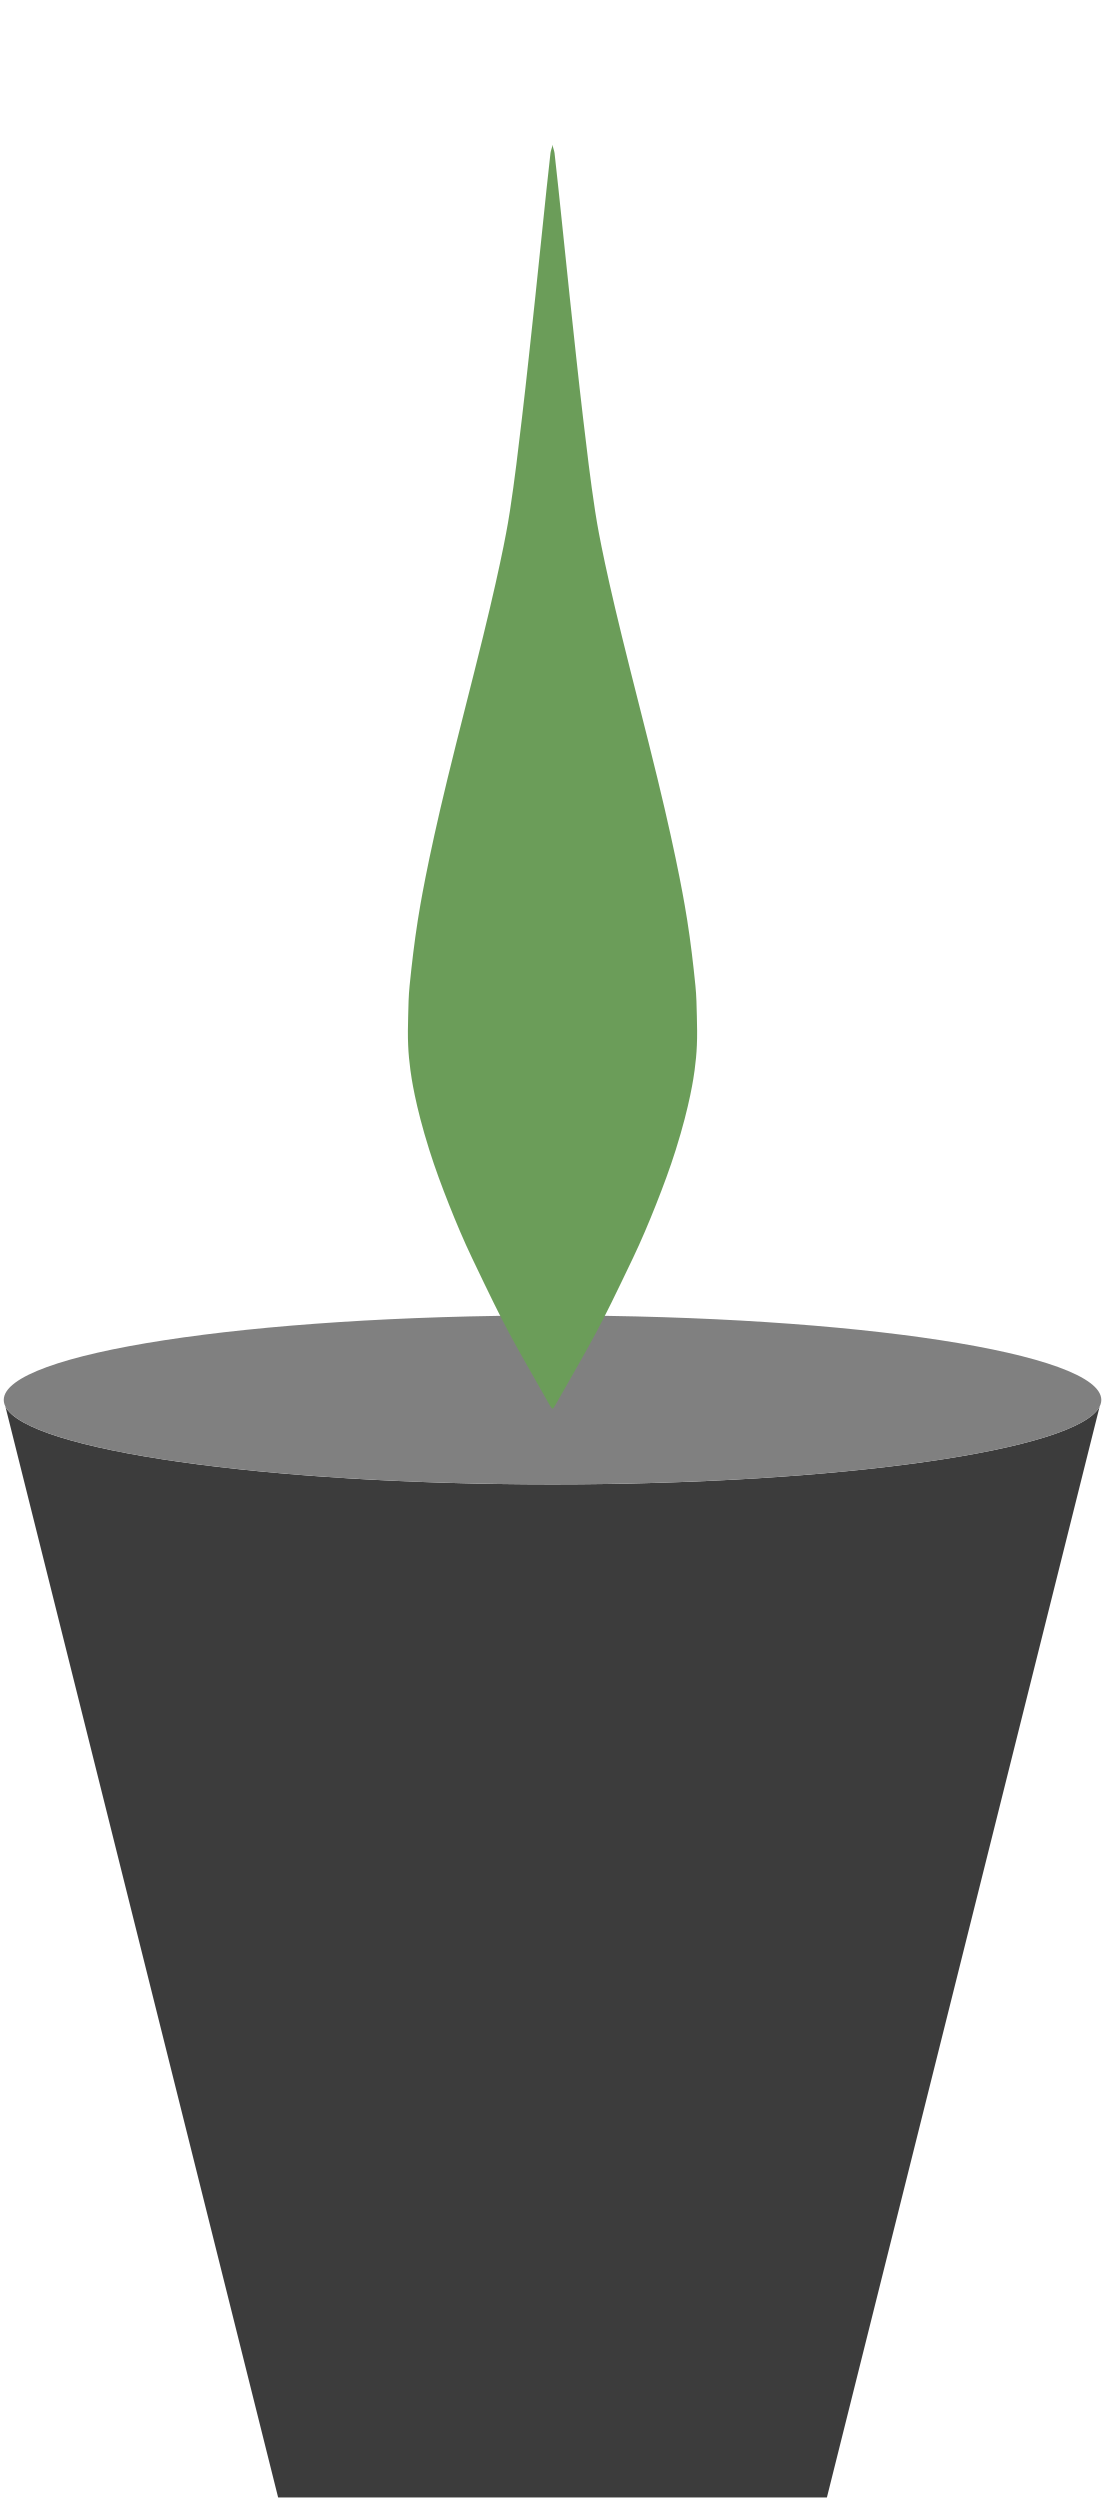
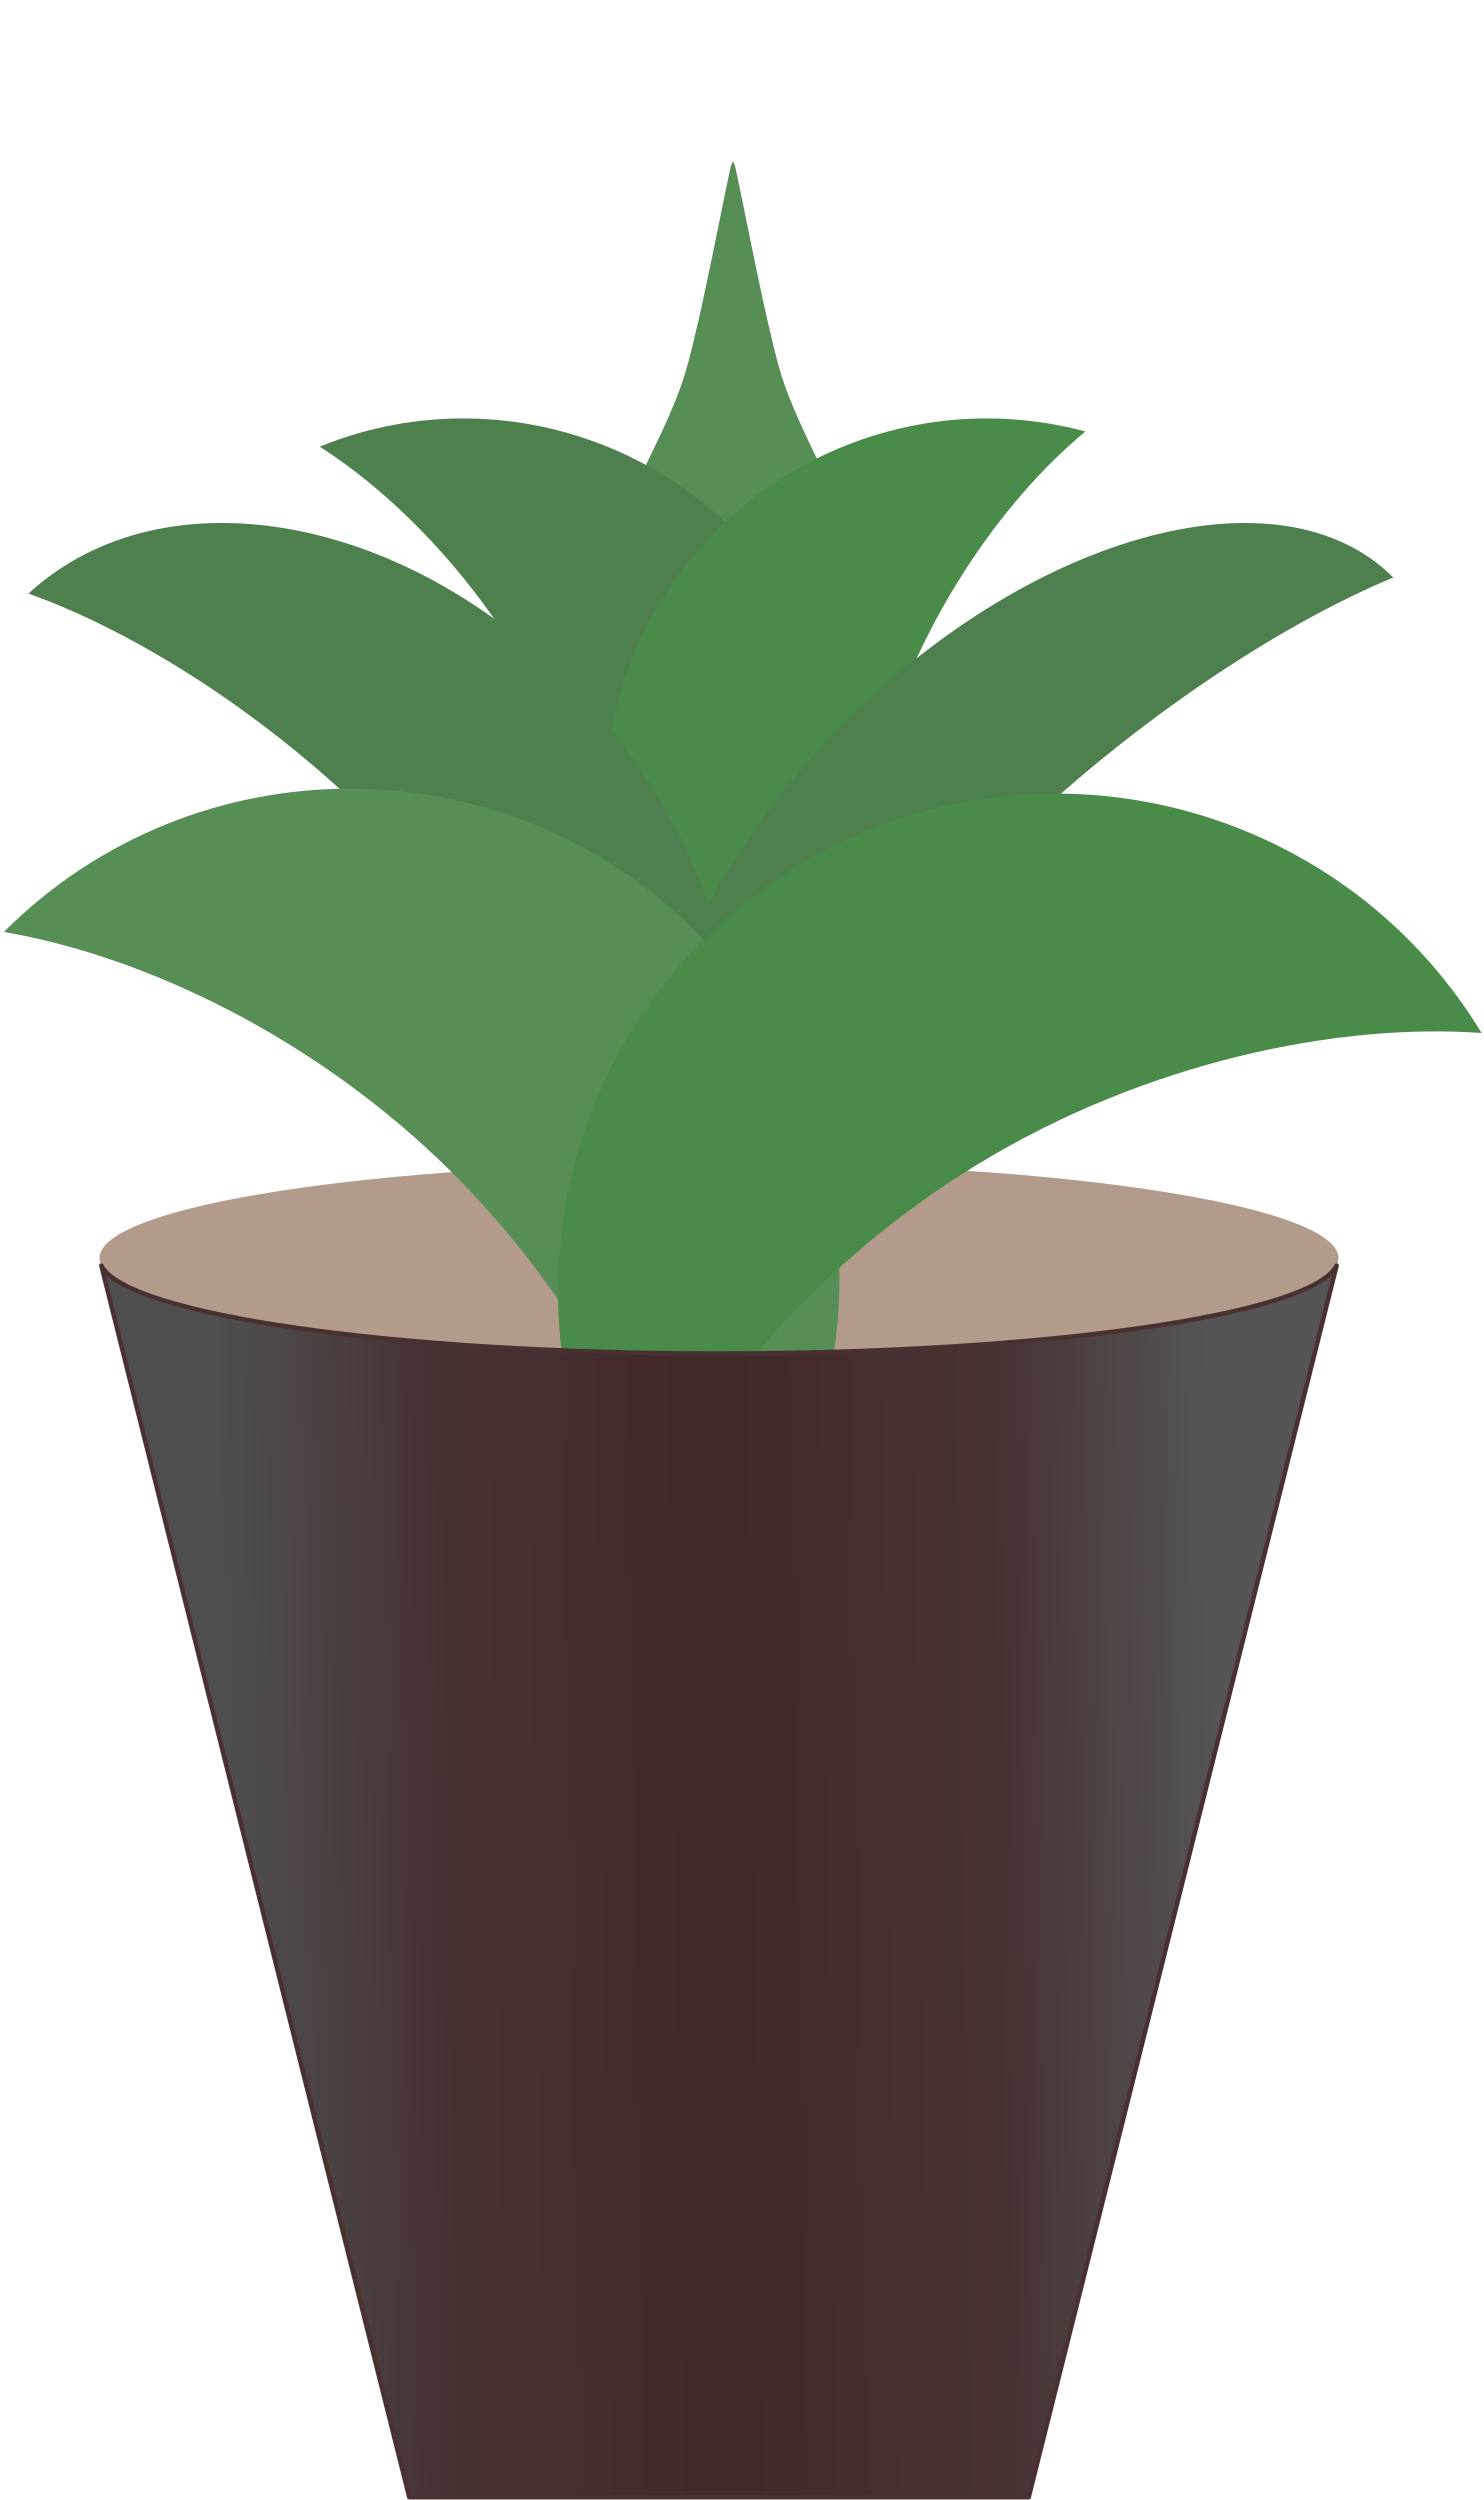
- <svg xmlns="http://www.w3.org/2000/svg" width="100%" height="100%" viewBox="0 0 274 622" version="1.1" xml:space="preserve" style="fill-rule:evenodd;clip-rule:evenodd;stroke-linejoin:round;stroke-miterlimit:2;">
-   <g transform="matrix(1,0,0,1,-1554,-249)">
+ <svg xmlns="http://www.w3.org/2000/svg" width="100%" height="100%" viewBox="0 0 327 551" version="1.1" xml:space="preserve" style="fill-rule:evenodd;clip-rule:evenodd;stroke-linecap:round;stroke-linejoin:round;stroke-miterlimit:1.5;">
+   <g transform="matrix(1,0,0,1,-1533,-320)">
    <g id="Plant">
-       <path d="M1827.59,598.941L1759.73,870.375L1623.2,870.375L1555.34,598.941C1560.78,609.775 1619.69,618.318 1691.47,618.318C1763.24,618.318 1822.15,609.775 1827.59,598.941Z" style="fill:#3c3c3c;" />
      <g transform="matrix(1,0,0,1,0,36.2871)">
-         <ellipse cx="1691.47" cy="561.016" rx="136.536" ry="21.016" style="fill:#808080;" />
+         <ellipse cx="1691.47" cy="561.016" rx="136.536" ry="21.016" style="fill:#b39b8c;" />
      </g>
-       <path d="M1691.47,598.941L1691.47,285.515" style="fill:none;" />
-       <path d="M1691.47,285.012C1691.54,285.717 1691.89,286.376 1691.97,287.082C1693.31,298.974 1694.46,310.888 1695.74,322.788C1696.83,332.838 1697.87,342.892 1699.06,352.93C1699.97,360.671 1700.88,368.417 1702.06,376.122C1702.45,378.651 1703.72,386.87 1708.75,407.398C1711.63,419.165 1714.71,430.885 1717.57,442.657C1722.77,464.039 1724.52,475.049 1724.97,477.893C1725.83,483.32 1726.47,488.783 1727.02,494.25C1727.28,496.788 1727.32,499.344 1727.38,501.894C1727.44,504.294 1727.49,506.698 1727.38,509.098C1727.3,511.156 1727.09,513.21 1726.82,515.252C1726.6,516.869 1725.68,523.806 1722.12,535.104C1720.67,539.713 1718.98,544.245 1717.2,548.738C1715.43,553.208 1713.56,557.644 1711.49,561.983C1702.56,580.696 1702.38,580.607 1692.14,598.64C1691.69,599.444 1691.55,599.444 1691.47,599.444C1691.38,599.444 1691.24,599.444 1690.79,598.64C1680.55,580.607 1680.37,580.696 1671.44,561.983C1669.37,557.644 1667.5,553.208 1665.73,548.738C1663.95,544.245 1662.26,539.713 1660.81,535.104C1657.25,523.806 1656.33,516.869 1656.11,515.252C1655.84,513.21 1655.63,511.156 1655.55,509.098C1655.44,506.698 1655.49,504.294 1655.55,501.894C1655.61,499.344 1655.65,496.788 1655.91,494.25C1656.46,488.783 1657.1,483.32 1657.96,477.893C1658.41,475.049 1660.16,464.039 1665.36,442.657C1668.22,430.885 1671.3,419.165 1674.18,407.398C1679.21,386.87 1680.48,378.651 1680.87,376.122C1682.05,368.417 1682.96,360.671 1683.87,352.93C1685.06,342.892 1686.1,332.838 1687.19,322.788C1688.47,310.888 1689.62,298.974 1690.96,287.082C1691.04,286.376 1691.38,285.717 1691.47,285.012Z" style="fill:#6b9d59;" />
+       <g transform="matrix(0.513522,0,0,0.513522,825.941,209.339)">
+         <path d="M1691.47,598.941L1691.47,285.515" style="fill:none;" />
+         <path d="M1691.47,284.536C1691.66,285.424 1692.25,286.193 1692.44,287.082C1695.03,298.955 1697.3,310.894 1699.8,322.788C1701.9,332.844 1703.94,342.918 1706.25,352.93C1708.04,360.699 1709.82,368.484 1712.11,376.122C1713.63,381.196 1715.62,386.121 1717.66,391.011C1719.96,396.552 1722.54,401.981 1725.12,407.398C1730.75,419.198 1736.7,430.842 1742.3,442.657C1752.42,464.039 1755.81,474.984 1756.71,477.893C1758.37,483.256 1759.63,488.742 1760.71,494.25C1761.2,496.761 1761.29,499.338 1761.41,501.894C1761.53,504.292 1761.61,506.704 1761.41,509.098C1761.24,511.175 1760.83,513.235 1760.31,515.252C1759.87,516.944 1758.09,523.806 1751.17,535.104C1748.26,539.842 1744.97,544.336 1741.58,548.738C1738.06,553.304 1734.38,557.761 1730.45,561.983C1712.55,581.245 1712.29,580.993 1692.79,598.64C1692.26,599.119 1692.18,598.941 1691.47,598.941C1690.75,598.941 1690.67,599.119 1690.14,598.64C1670.64,580.993 1670.38,581.245 1652.47,561.983C1648.55,557.761 1644.87,553.304 1641.35,548.738C1637.96,544.336 1634.66,539.842 1631.76,535.104C1624.84,523.806 1623.06,516.944 1622.62,515.252C1622.1,513.235 1621.69,511.175 1621.52,509.098C1621.32,506.704 1621.4,504.292 1621.52,501.894C1621.64,499.338 1621.73,496.761 1622.22,494.25C1623.3,488.742 1624.56,483.256 1626.22,477.893C1627.12,474.984 1630.5,464.039 1640.63,442.657C1646.23,430.842 1652.18,419.198 1657.81,407.398C1660.39,401.981 1662.97,396.552 1665.27,391.011C1667.31,386.121 1669.3,381.196 1670.82,376.122C1673.11,368.484 1674.89,360.699 1676.68,352.93C1678.99,342.918 1681.02,332.844 1683.13,322.788C1685.62,310.894 1687.9,298.955 1690.49,287.082C1690.68,286.193 1691.27,285.424 1691.47,284.536Z" style="fill:#568e55;" />
+       </g>
+       <g transform="matrix(-0.628133,0.255738,-0.255738,-0.628133,2750,457.072)">
+         <path d="M1544.3,442.228C1523.77,471.163 1507.1,516.768 1507.1,566.236C1507.1,615.703 1523.77,661.308 1544.3,690.243C1475.86,690.243 1420.3,634.677 1420.3,566.236C1420.3,497.794 1475.86,442.228 1544.3,442.228Z" style="fill:#4e804d;" />
+       </g>
+       <g transform="matrix(0.655105,0.17547,0.17547,-0.655105,639.42,596.305)">
+         <path d="M1544.3,442.228C1523.77,471.163 1507.1,516.768 1507.1,566.236C1507.1,615.703 1523.77,661.308 1544.3,690.243C1475.86,690.243 1420.3,634.677 1420.3,566.236C1420.3,497.794 1475.86,442.228 1544.3,442.228Z" style="fill:#498b48;" />
+       </g>
+       <g transform="matrix(0.358595,0.358595,0.615289,-0.615289,861.604,318.2)">
+         <path d="M1544.3,442.228C1523.77,471.163 1507.1,516.768 1507.1,566.236C1507.1,615.703 1523.77,661.308 1544.3,690.243C1475.86,690.243 1420.3,634.677 1420.3,566.236C1420.3,497.794 1475.86,442.228 1544.3,442.228Z" style="fill:#4e804d;" />
+       </g>
+       <g transform="matrix(-0.441743,0.406593,-0.548222,-0.595615,2599.86,234.044)">
+         <path d="M1544.3,442.228C1523.77,471.163 1507.1,516.768 1507.1,566.236C1507.1,615.703 1523.77,661.308 1544.3,690.243C1475.86,690.243 1420.3,634.677 1420.3,566.236C1420.3,497.794 1475.86,442.228 1544.3,442.228Z" style="fill:#4e804d;" />
+       </g>
+       <g transform="matrix(-0.615289,0.615289,-0.615289,-0.615289,2908.73,-0.0890946)">
+         <path d="M1544.3,442.228C1523.77,471.163 1507.1,516.768 1507.1,566.236C1507.1,615.703 1523.77,661.308 1544.3,690.243C1475.86,690.243 1420.3,634.677 1420.3,566.236C1420.3,497.794 1475.86,442.228 1544.3,442.228Z" style="fill:#568e55;" />
+       </g>
+       <g transform="matrix(0.459438,0.756417,0.756417,-0.459438,627.925,-303.34)">
+         <path d="M1544.3,442.228C1523.77,471.163 1507.1,516.768 1507.1,566.236C1507.1,615.703 1523.77,661.308 1544.3,690.243C1475.86,690.243 1420.3,634.677 1420.3,566.236C1420.3,497.794 1475.86,442.228 1544.3,442.228Z" style="fill:#498b48;" />
+       </g>
+       <path d="M1827.59,598.941L1759.73,870.375L1623.2,870.375L1555.34,598.941C1560.78,609.775 1619.69,618.318 1691.47,618.318C1763.24,618.318 1822.15,609.775 1827.59,598.941Z" style="fill:url(#_Linear1);stroke:#493131;stroke-width:1px;" />
    </g>
  </g>
+   <defs>
+     <linearGradient id="_Linear1" x1="0" y1="0" x2="1" y2="0" gradientUnits="userSpaceOnUse" gradientTransform="matrix(218.78,-2.95144,2.95144,218.78,1581.93,709.489)">
+       <stop offset="0" style="stop-color:#4f4f4f;stop-opacity:1" />
+       <stop offset="0.23" style="stop-color:#463131;stop-opacity:1" />
+       <stop offset="0.5" style="stop-color:#432929;stop-opacity:1" />
+       <stop offset="0.78" style="stop-color:#473232;stop-opacity:1" />
+       <stop offset="1" style="stop-color:#545454;stop-opacity:1" />
+     </linearGradient>
+   </defs>
</svg>
